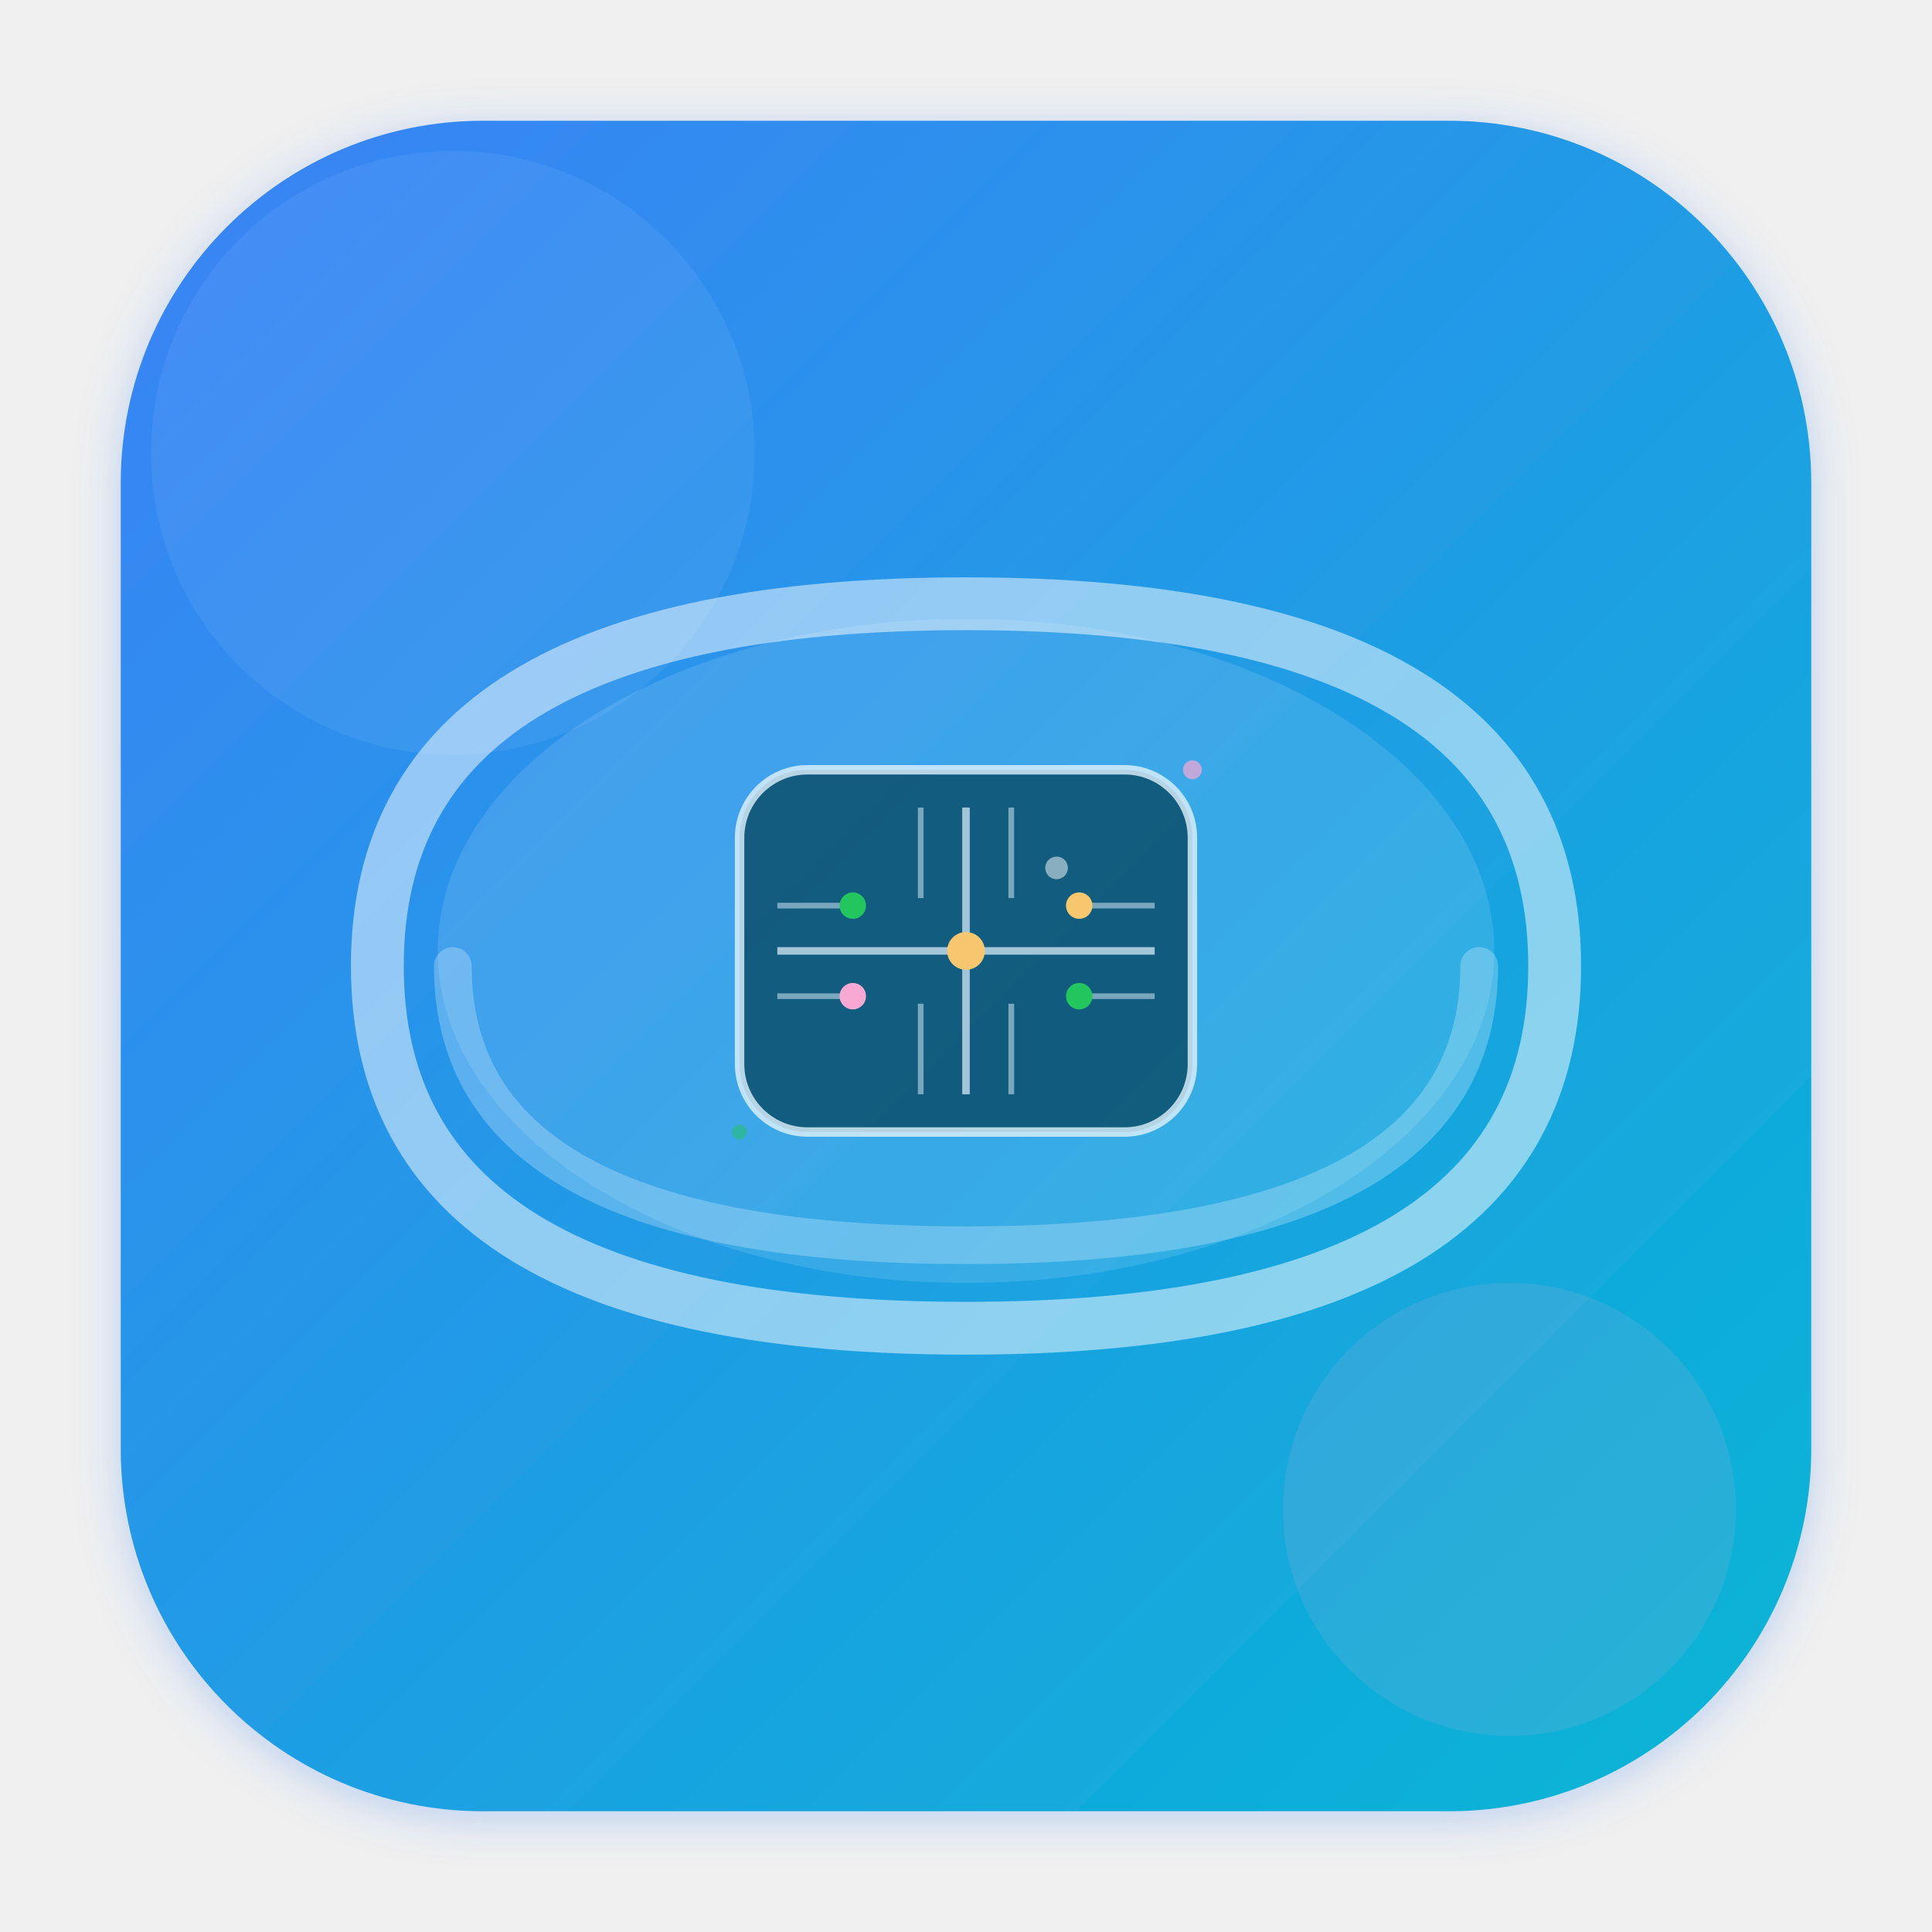
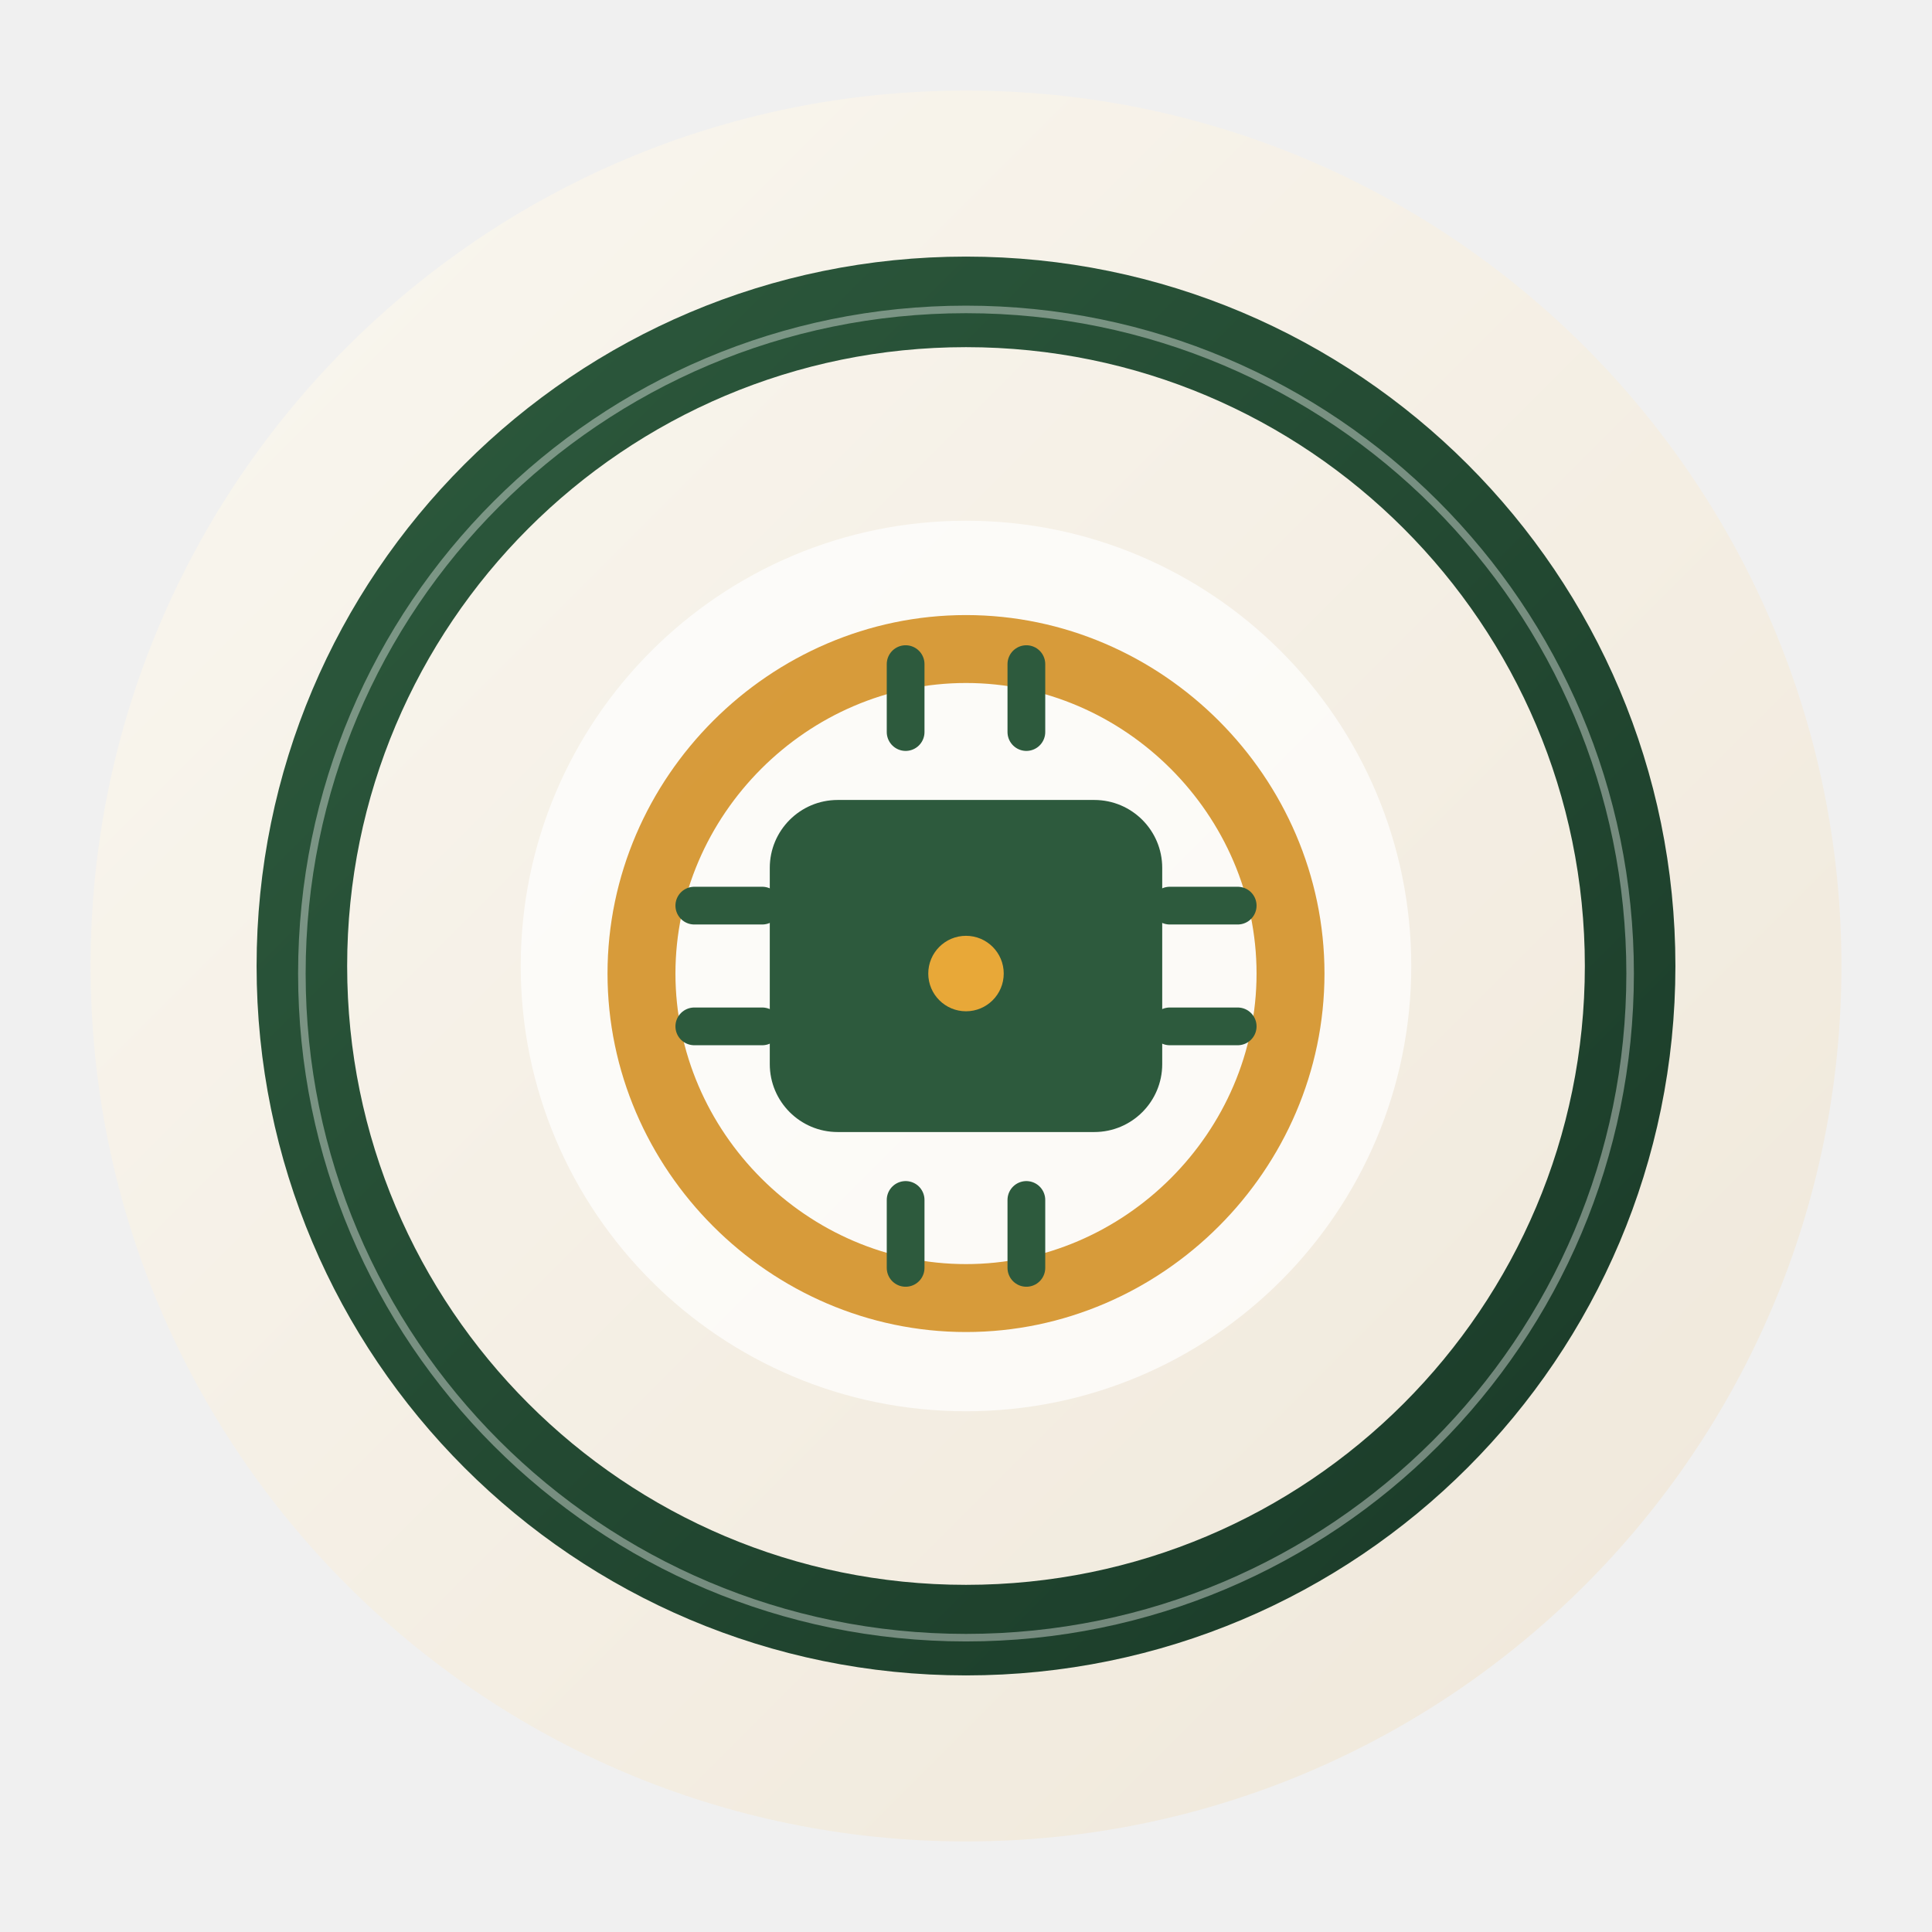
- <svg xmlns="http://www.w3.org/2000/svg" viewBox="0 0 512 512">
+ <svg xmlns="http://www.w3.org/2000/svg" viewBox="0 0 512 512" role="img" aria-label="数码观察站">
  <defs>
-     <linearGradient id="bg" x1="0%" y1="0%" x2="100%" y2="100%">
-       <stop offset="0%" stop-color="#3B82F6" />
-       <stop offset="100%" stop-color="#06B6D4" />
+     <linearGradient id="paper" x1="0%" y1="0%" x2="100%" y2="100%">
+       <stop offset="0%" stop-color="#FAF7F0" />
+       <stop offset="100%" stop-color="#EFE7D9" />
    </linearGradient>
-     <filter id="s">
-       <feDropShadow dx="0" dy="2" stdDeviation="6" flood-color="#3B82F6" flood-opacity="0.3" />
-     </filter>
+     <linearGradient id="ring" x1="0%" y1="0%" x2="100%" y2="100%">
+       <stop offset="0%" stop-color="#2D5A3D" />
+       <stop offset="100%" stop-color="#1A3A28" />
+     </linearGradient>
  </defs>
-   <rect x="32" y="32" width="448" height="448" rx="96" fill="url(#bg)" filter="url(#s)" />
-   <circle cx="120" cy="120" r="80" fill="white" opacity="0.06" />
-   <circle cx="400" cy="400" r="60" fill="#F9A8D4" opacity="0.12" />
-   <path d="M 100 256 Q 100 160 256 160 Q 412 160 412 256 Q 412 352 256 352 Q 100 352 100 256 Z" fill="none" stroke="white" stroke-width="14" stroke-linecap="round" opacity="0.5" />
-   <path d="M 120 256 Q 120 330 256 330 Q 392 330 392 256" fill="none" stroke="white" stroke-width="10" stroke-linecap="round" opacity="0.25" />
-   <ellipse cx="256" cy="252" rx="140" ry="88" fill="white" opacity="0.12" />
-   <rect x="196" y="204" width="120" height="96" rx="18" fill="#0B4F6C" opacity="0.85" />
-   <rect x="196" y="204" width="120" height="96" rx="18" fill="none" stroke="#E0F2FE" stroke-width="2.5" opacity="0.8" />
-   <line x1="206" y1="252" x2="306" y2="252" stroke="#E0F2FE" stroke-width="2" opacity="0.7" />
-   <line x1="256" y1="214" x2="256" y2="290" stroke="#E0F2FE" stroke-width="2" opacity="0.7" />
-   <line x1="226" y1="240" x2="206" y2="240" stroke="#E0F2FE" stroke-width="1.5" opacity="0.5" />
-   <line x1="226" y1="264" x2="206" y2="264" stroke="#E0F2FE" stroke-width="1.5" opacity="0.5" />
-   <line x1="286" y1="240" x2="306" y2="240" stroke="#E0F2FE" stroke-width="1.5" opacity="0.5" />
-   <line x1="286" y1="264" x2="306" y2="264" stroke="#E0F2FE" stroke-width="1.5" opacity="0.5" />
-   <line x1="244" y1="238" x2="244" y2="214" stroke="#E0F2FE" stroke-width="1.5" opacity="0.5" />
-   <line x1="268" y1="238" x2="268" y2="214" stroke="#E0F2FE" stroke-width="1.5" opacity="0.5" />
-   <line x1="244" y1="266" x2="244" y2="290" stroke="#E0F2FE" stroke-width="1.5" opacity="0.5" />
-   <line x1="268" y1="266" x2="268" y2="290" stroke="#E0F2FE" stroke-width="1.5" opacity="0.5" />
-   <circle cx="256" cy="252" r="5" fill="#F6C76E" />
-   <circle cx="226" cy="240" r="3.5" fill="#22C55E" />
-   <circle cx="286" cy="240" r="3.5" fill="#F6C76E" />
-   <circle cx="226" cy="264" r="3.5" fill="#F9A8D4" />
-   <circle cx="286" cy="264" r="3.5" fill="#22C55E" />
-   <circle cx="316" cy="204" r="2.5" fill="#F9A8D4" opacity="0.7" />
-   <circle cx="196" cy="300" r="2" fill="#22C55E" opacity="0.5" />
-   <circle cx="280" cy="230" r="3" fill="white" opacity="0.5" />
+   <circle cx="256" cy="256" r="232" fill="url(#paper)" />
+   <circle cx="256" cy="256" r="176" fill="none" stroke="url(#ring)" stroke-width="24" />
+   <circle cx="256" cy="256" r="118" fill="#FFFFFF" opacity="0.72" />
+   <path d="M170 258c0-47 39-86 86-86s86 39 86 86-39 86-86 86-86-39-86-86Z" fill="none" stroke="#D4922A" stroke-width="18" opacity="0.92" />
+   <path d="M222 212h68a18 18 0 0 1 18 18v52a18 18 0 0 1-18 18h-68a18 18 0 0 1-18-18v-52a18 18 0 0 1 18-18Z" fill="#2D5A3D" />
+   <path d="M240 176v18M272 176v18M240 318v18M272 318v18M184 240h18M184 272h18M310 240h18M310 272h18" stroke="#2D5A3D" stroke-linecap="round" stroke-width="10" />
+   <circle cx="256" cy="258" r="10" fill="#E8A838" />
+   <circle cx="256" cy="258" r="176" fill="none" stroke="#FFFFFF" stroke-opacity="0.38" stroke-width="2" />
</svg>
